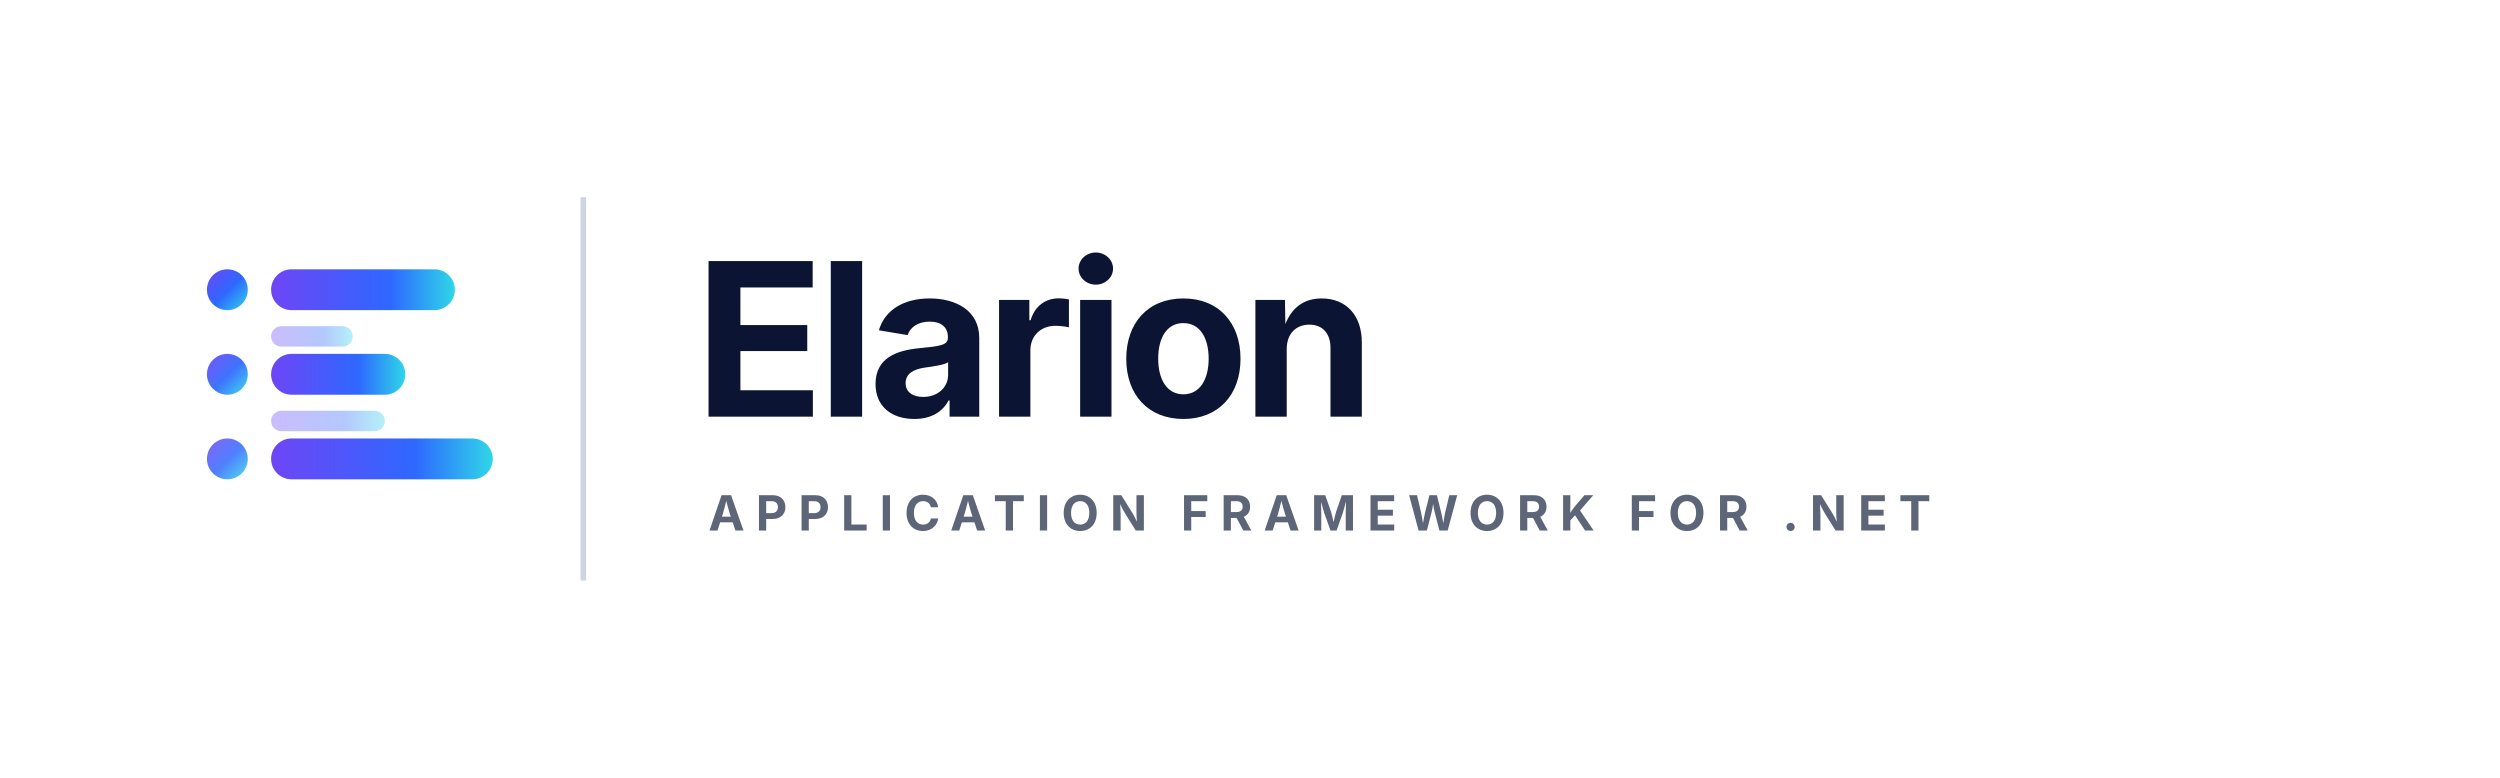
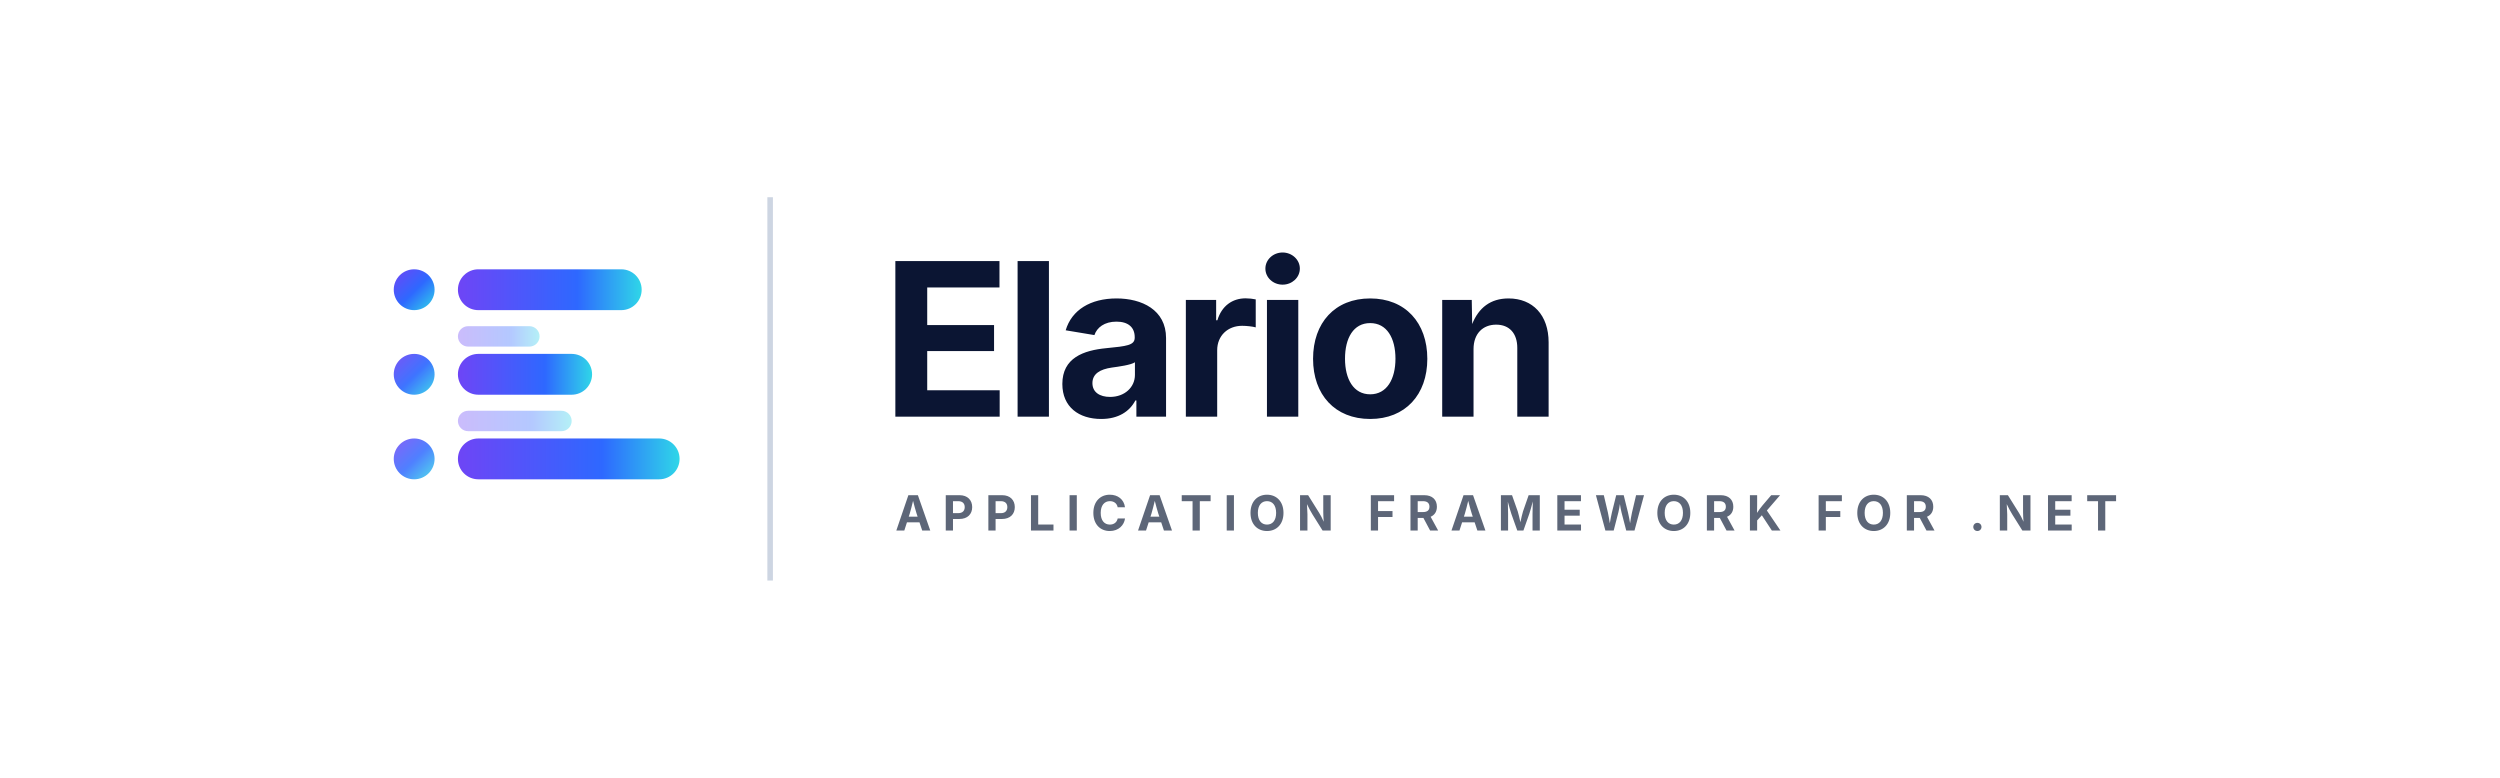
<svg xmlns="http://www.w3.org/2000/svg" width="1800" height="560" viewBox="0 0 1800 560">
  <defs>
    <linearGradient id="elarionGradient" x1="0" y1="0" x2="1" y2="1">
      <stop offset="0%" stop-color="#6E45F6" />
      <stop offset="52%" stop-color="#2E68FF" />
      <stop offset="100%" stop-color="#2FD6E8" />
    </linearGradient>
    <linearGradient id="elarionGradientHorizontal" x1="0" y1="0" x2="1" y2="0">
      <stop offset="0%" stop-color="#6E45F6" />
      <stop offset="65%" stop-color="#2E68FF" />
      <stop offset="100%" stop-color="#2FD6E8" />
    </linearGradient>
    <filter id="softShadow" x="-30%" y="-30%" width="160%" height="160%">
      <feDropShadow dx="0" dy="18" stdDeviation="18" flood-color="#000000" flood-opacity="0.18" />
    </filter>
  </defs>
-   <g transform="translate(128 154) scale(1.05)">
-     <circle cx="34" cy="52" r="14" fill="url(#elarionGradient)" />
-     <circle cx="34" cy="110" r="14" fill="url(#elarionGradient)" opacity="0.92" />
-     <circle cx="34" cy="168" r="14" fill="url(#elarionGradient)" opacity="0.84" />
-     <rect x="64" y="38" width="126" height="28" rx="14" fill="url(#elarionGradientHorizontal)" />
-     <rect x="64" y="96" width="92" height="28" rx="14" fill="url(#elarionGradientHorizontal)" />
-     <rect x="64" y="154" width="152" height="28" rx="14" fill="url(#elarionGradientHorizontal)" />
-     <rect x="64" y="77" width="56" height="14" rx="7" fill="url(#elarionGradientHorizontal)" opacity="0.36" />
-     <rect x="64" y="135" width="78" height="14" rx="7" fill="url(#elarionGradientHorizontal)" opacity="0.36" />
+   <g transform="translate(134.5 0)">
+     <g transform="translate(128 154) scale(1.05)">
+       <circle cx="34" cy="52" r="14" fill="url(#elarionGradient)" />
+       <circle cx="34" cy="110" r="14" fill="url(#elarionGradient)" opacity="0.92" />
+       <circle cx="34" cy="168" r="14" fill="url(#elarionGradient)" opacity="0.84" />
+       <rect x="64" y="38" width="126" height="28" rx="14" fill="url(#elarionGradientHorizontal)" />
+       <rect x="64" y="96" width="92" height="28" rx="14" fill="url(#elarionGradientHorizontal)" />
+       <rect x="64" y="154" width="152" height="28" rx="14" fill="url(#elarionGradientHorizontal)" />
+       <rect x="64" y="77" width="56" height="14" rx="7" fill="url(#elarionGradientHorizontal)" opacity="0.36" />
+       <rect x="64" y="135" width="78" height="14" rx="7" fill="url(#elarionGradientHorizontal)" opacity="0.36" />
+     </g>
+     <line x1="420" y1="142" x2="420" y2="418" stroke="#CDD5E2" stroke-width="4" />
+     <text x="500" y="300" font-family="Inter, Segoe UI, Arial, sans-serif" font-size="154" font-weight="750" fill="#0B1533" letter-spacing="-5">Elarion</text>
+     <text x="510" y="382" font-family="Inter, Segoe UI, Arial, sans-serif" font-size="35" font-weight="700" fill="#5D6678" letter-spacing="8">APPLICATION FRAMEWORK FOR .NET</text>
  </g>
-   <line x1="420" y1="142" x2="420" y2="418" stroke="#CDD5E2" stroke-width="4" />
-   <text x="500" y="300" font-family="Inter, Segoe UI, Arial, sans-serif" font-size="154" font-weight="750" fill="#0B1533" letter-spacing="-5">Elarion</text>
-   <text x="510" y="382" font-family="Inter, Segoe UI, Arial, sans-serif" font-size="35" font-weight="700" fill="#5D6678" letter-spacing="8">APPLICATION FRAMEWORK FOR .NET</text>
</svg>
